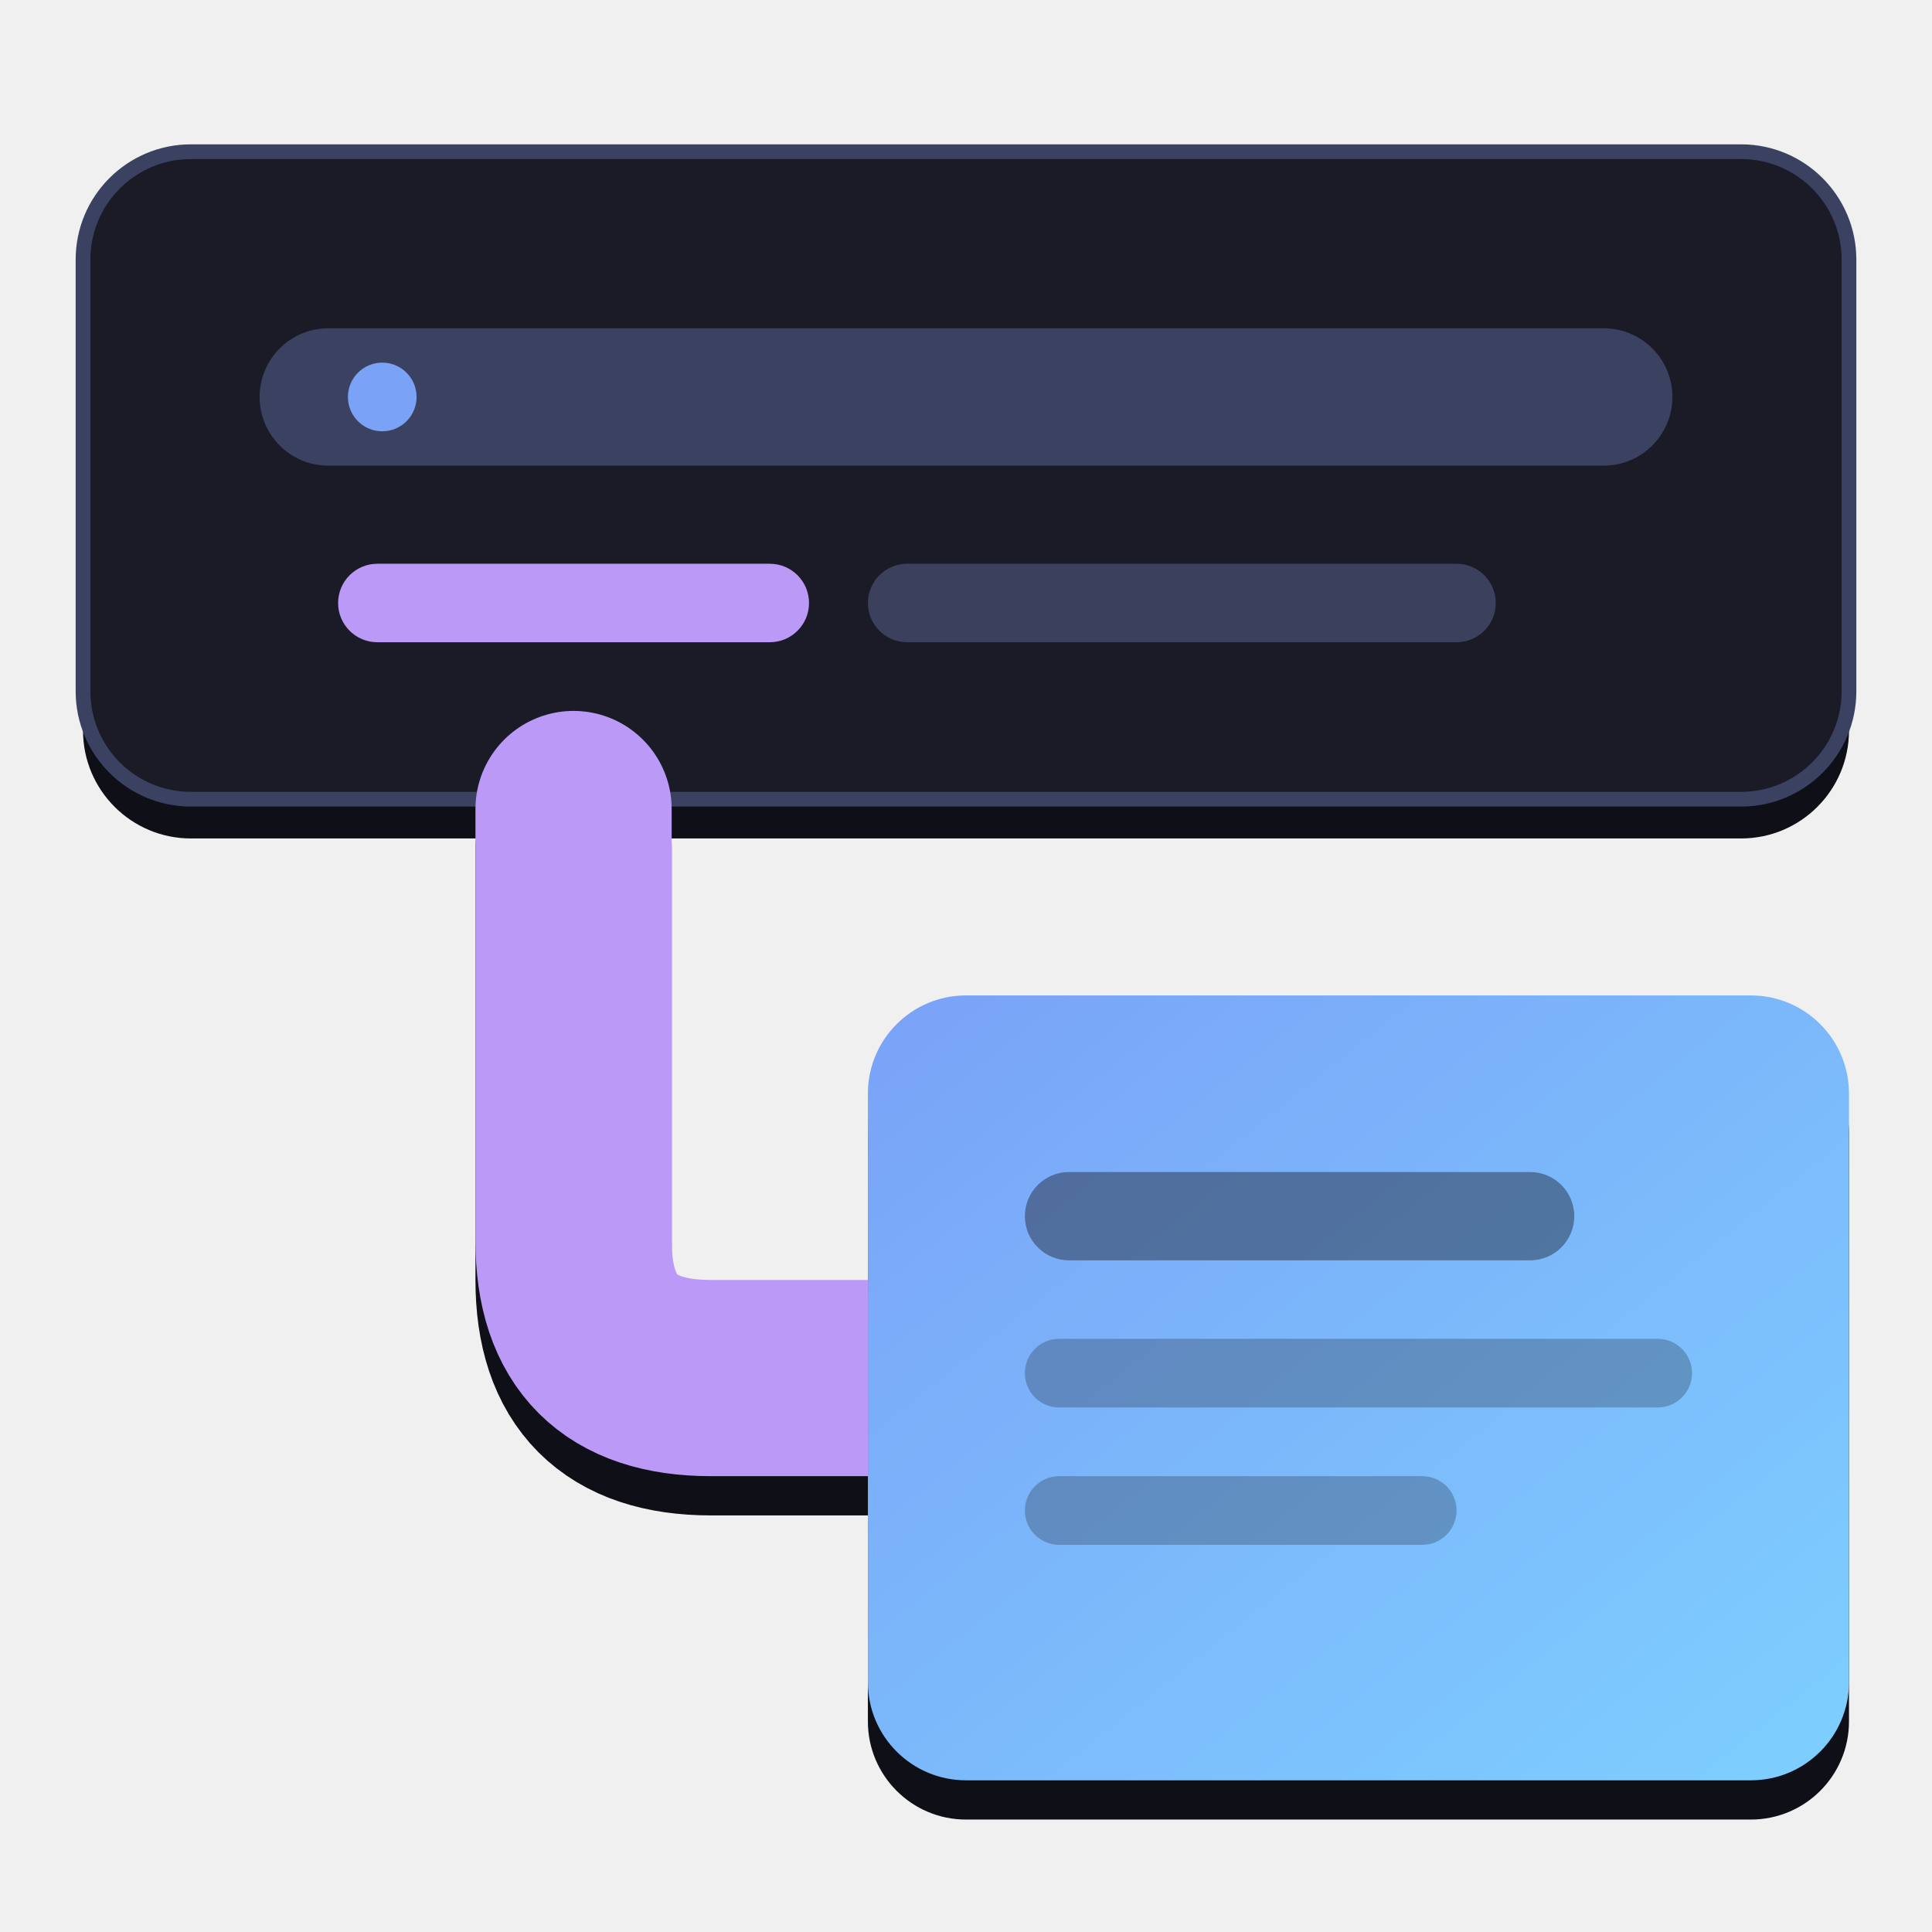
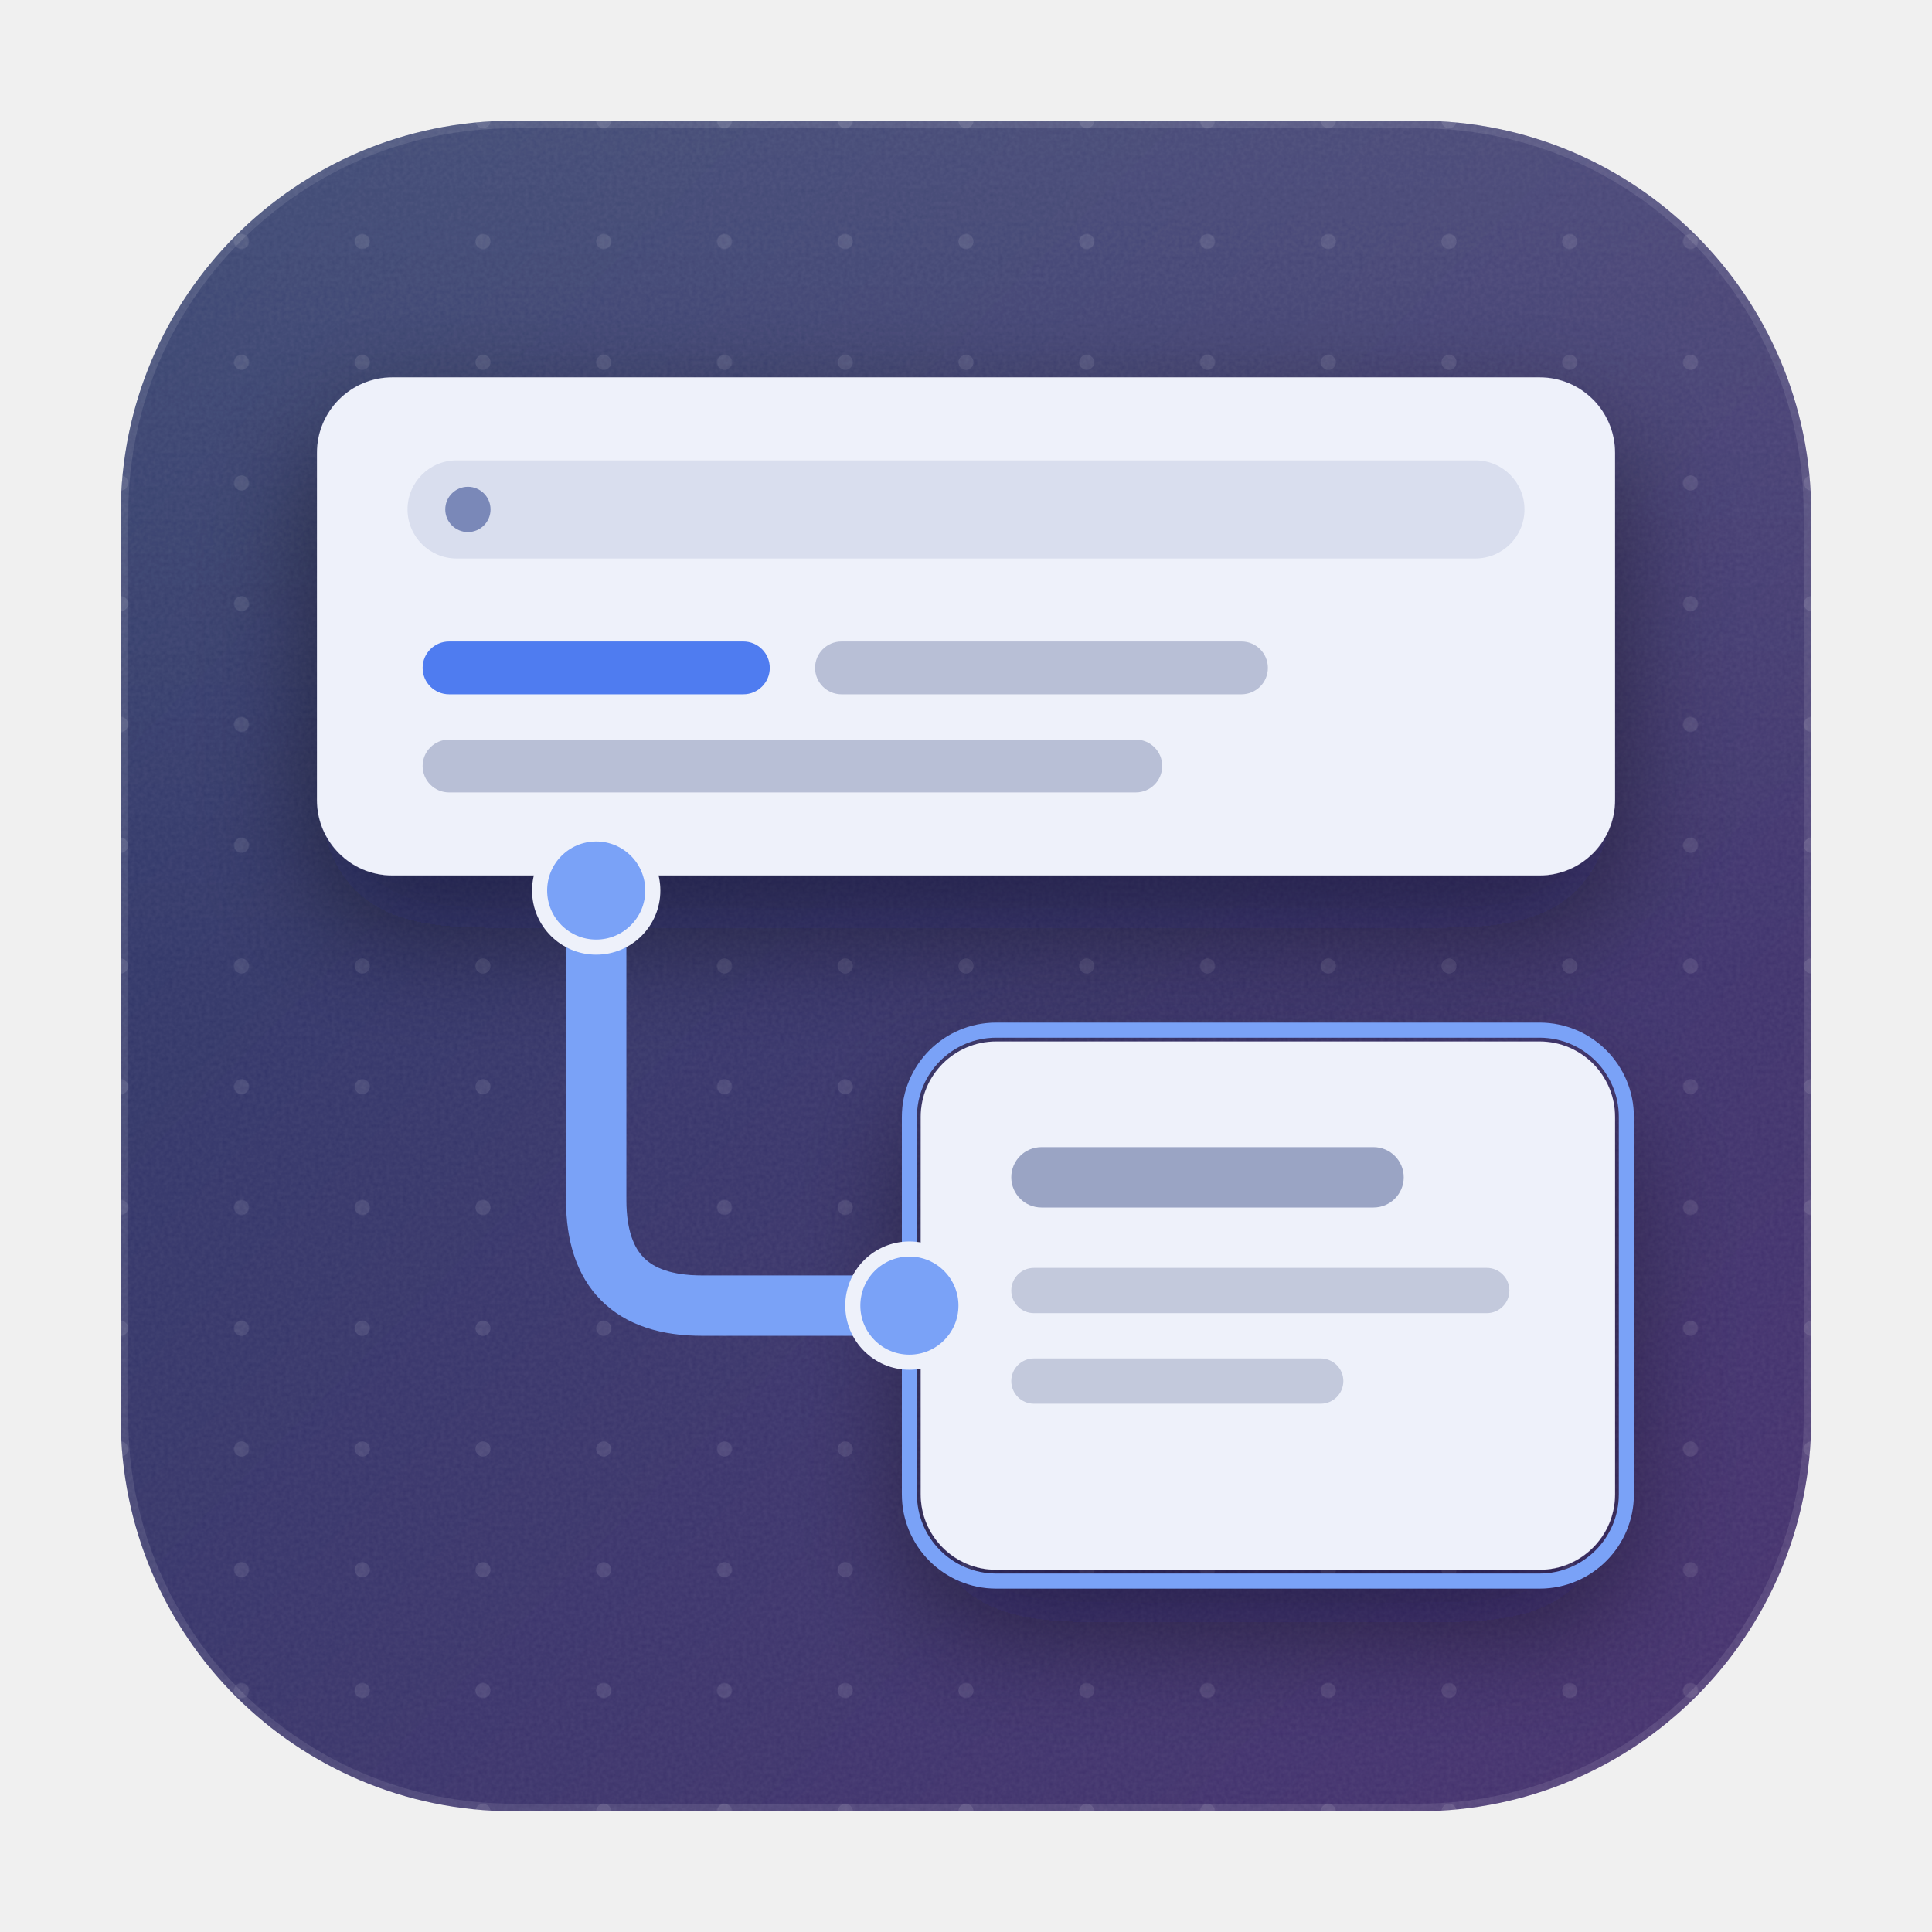
<svg xmlns="http://www.w3.org/2000/svg" width="512" height="512" viewBox="0 0 512 512">
  <defs>
-     <linearGradient id="page" x1="0" y1="0" x2="1" y2="1">
-       <stop stop-color="#7aa2f7" />
-       <stop offset="1" stop-color="#7dcfff" />
+     <linearGradient id="mood" x1="0" y1="0" x2="1" y2="1">
+       <stop offset="0" stop-color="#2a3866" />
+       <stop offset="1" stop-color="#46306e" />
    </linearGradient>
+     <linearGradient id="sheen" x1="0" y1="0" x2="0" y2="1">
+       <stop offset="0" stop-color="#ffffff" stop-opacity=".10" />
+       <stop offset=".5" stop-color="#ffffff" stop-opacity="0" />
+     </linearGradient>
+     <pattern id="dots" width="32" height="32" patternUnits="userSpaceOnUse" x="16" y="16">
+       <circle cx="16" cy="16" r="2" fill="#ffffff" fill-opacity=".10" />
+     </pattern>
+     <filter id="grain" x="0" y="0" width="1" height="1">
+       <feTurbulence type="fractalNoise" baseFrequency=".9" numOctaves="2" seed="7" />
+       <feColorMatrix values="0 0 0 0 1  0 0 0 0 1  0 0 0 0 1  0 0 0 .07 0" />
+       <feComposite in2="SourceGraphic" operator="in" />
+     </filter>
+     <filter id="float" x="-30%" y="-30%" width="160%" height="170%">
+       <feDropShadow dx="0" dy="3" stdDeviation="3" flood-color="#0b0c1c" flood-opacity=".35" />
+       <feDropShadow dx="0" dy="14" stdDeviation="16" flood-color="#0b0c1c" flood-opacity=".45" />
+     </filter>
+     <clipPath id="tile">
+       <rect x="32" y="32" width="448" height="448" rx="104" />
+     </clipPath>
  </defs>
-   <g transform="translate(256 256) scale(1.3) translate(-256 -262)">
-     <rect x="76" y="96" width="360" height="132" rx="22" fill="#0e0f17" transform="translate(0 8)" />
-     <rect x="76" y="96" width="360" height="132" rx="22" fill="#1a1b26" stroke="#3b4261" stroke-width="3" />
-     <path d="M176 230V318Q176 346 204 346H244" fill="none" stroke="#0e0f17" stroke-width="40" stroke-linecap="round" transform="translate(0 8)" />
-     <path d="M176 230V318Q176 346 204 346H244" fill="none" stroke="#bb9af7" stroke-width="40" stroke-linecap="round" />
-     <rect x="112" y="132" width="288" height="28" rx="14" fill="#3b4261" />
-     <rect x="130" y="139" width="14" height="14" rx="7" fill="#7aa2f7" />
-     <rect x="128" y="180" width="96" height="16" rx="8" fill="#bb9af7" />
-     <rect x="236" y="180" width="128" height="16" rx="8" fill="#565f89" opacity=".55" />
-     <rect x="236" y="268" width="200" height="160" rx="20" fill="#0e0f17" transform="translate(0 8)" />
-     <rect x="236" y="268" width="200" height="160" rx="20" fill="url(#page)" />
-     <rect x="268" y="304" width="112" height="18" rx="9" fill="#0e0f17" opacity=".4" />
-     <rect x="268" y="338" width="136" height="14" rx="7" fill="#0e0f17" opacity=".25" />
-     <rect x="268" y="366" width="88" height="14" rx="7" fill="#0e0f17" opacity=".25" />
+   <g clip-path="url(#tile)">
+     <rect x="32" y="32" width="448" height="448" fill="url(#mood)" />
+     <rect x="32" y="32" width="448" height="448" fill="#fff" filter="url(#grain)" />
+     <rect x="32" y="32" width="448" height="448" fill="url(#dots)" />
+     <rect x="32" y="32" width="448" height="448" fill="url(#sheen)" />
  </g>
+   <rect x="33" y="33" width="446" height="446" rx="103" fill="none" stroke="#ffffff" stroke-opacity=".10" stroke-width="2" />
+   <g filter="url(#float)">
+     <rect x="84" y="100" width="344" height="132" rx="20" fill="#eef1fa" />
+   </g>
+   <rect x="108" y="122" width="296" height="26" rx="13" fill="#d9deee" />
+   <circle cx="124" cy="135" r="6" fill="#7a88b8" />
+   <rect x="112" y="170" width="92" height="14" rx="7" fill="#4f7cf0" />
+   <rect x="216" y="170" width="120" height="14" rx="7" fill="#b8bfd6" />
+   <rect x="112" y="196" width="196" height="14" rx="7" fill="#b8bfd6" />
+   <g filter="url(#float)">
+     <rect x="244" y="276" width="184" height="140" rx="20" fill="#eef1fa" />
+   </g>
+   <rect x="241" y="273" width="190" height="146" rx="23" fill="none" stroke="#7aa2f7" stroke-width="4" />
+   <rect x="268" y="304" width="104" height="16" rx="8" fill="#9aa4c4" />
+   <rect x="268" y="336" width="132" height="12" rx="6" fill="#c3c9dc" />
+   <rect x="268" y="360" width="88" height="12" rx="6" fill="#c3c9dc" />
+   <path d="M158 232V318Q158 346 186 346H241" fill="none" stroke="#7aa2f7" stroke-width="16" stroke-linecap="round" />
+   <circle cx="158" cy="236" r="15" fill="#7aa2f7" stroke="#eef1fa" stroke-width="4" />
+   <circle cx="241" cy="346" r="15" fill="#7aa2f7" stroke="#eef1fa" stroke-width="4" />
</svg>
